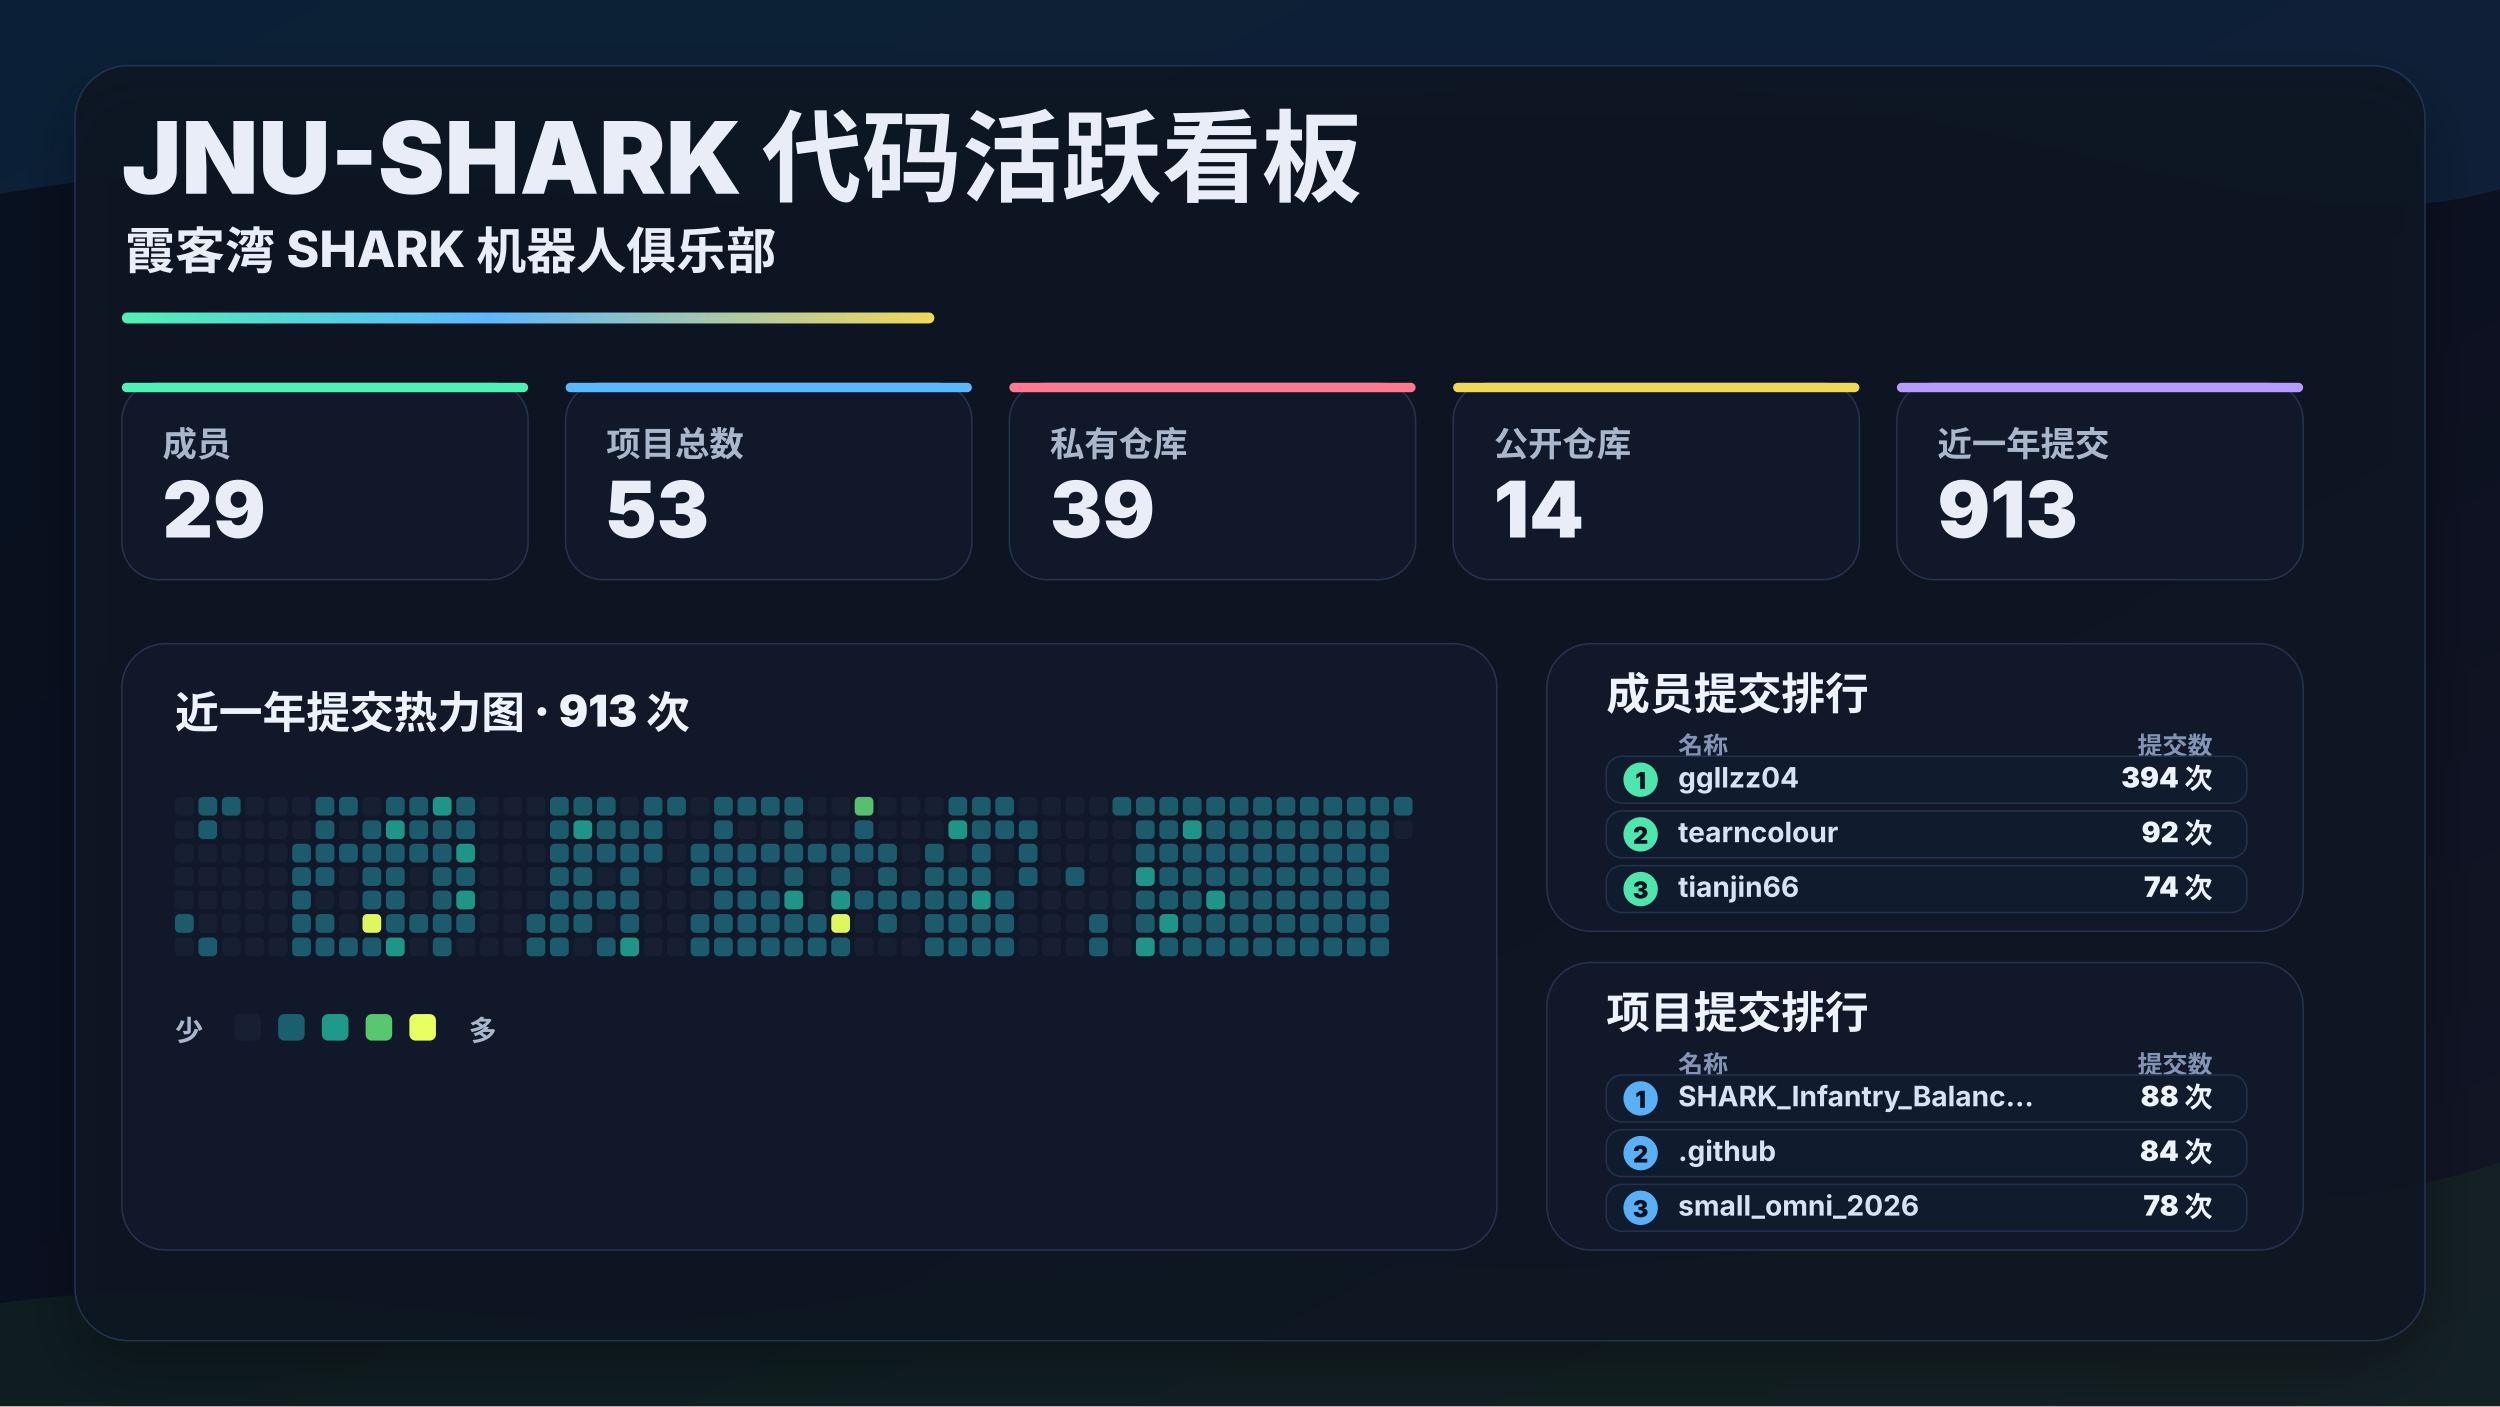
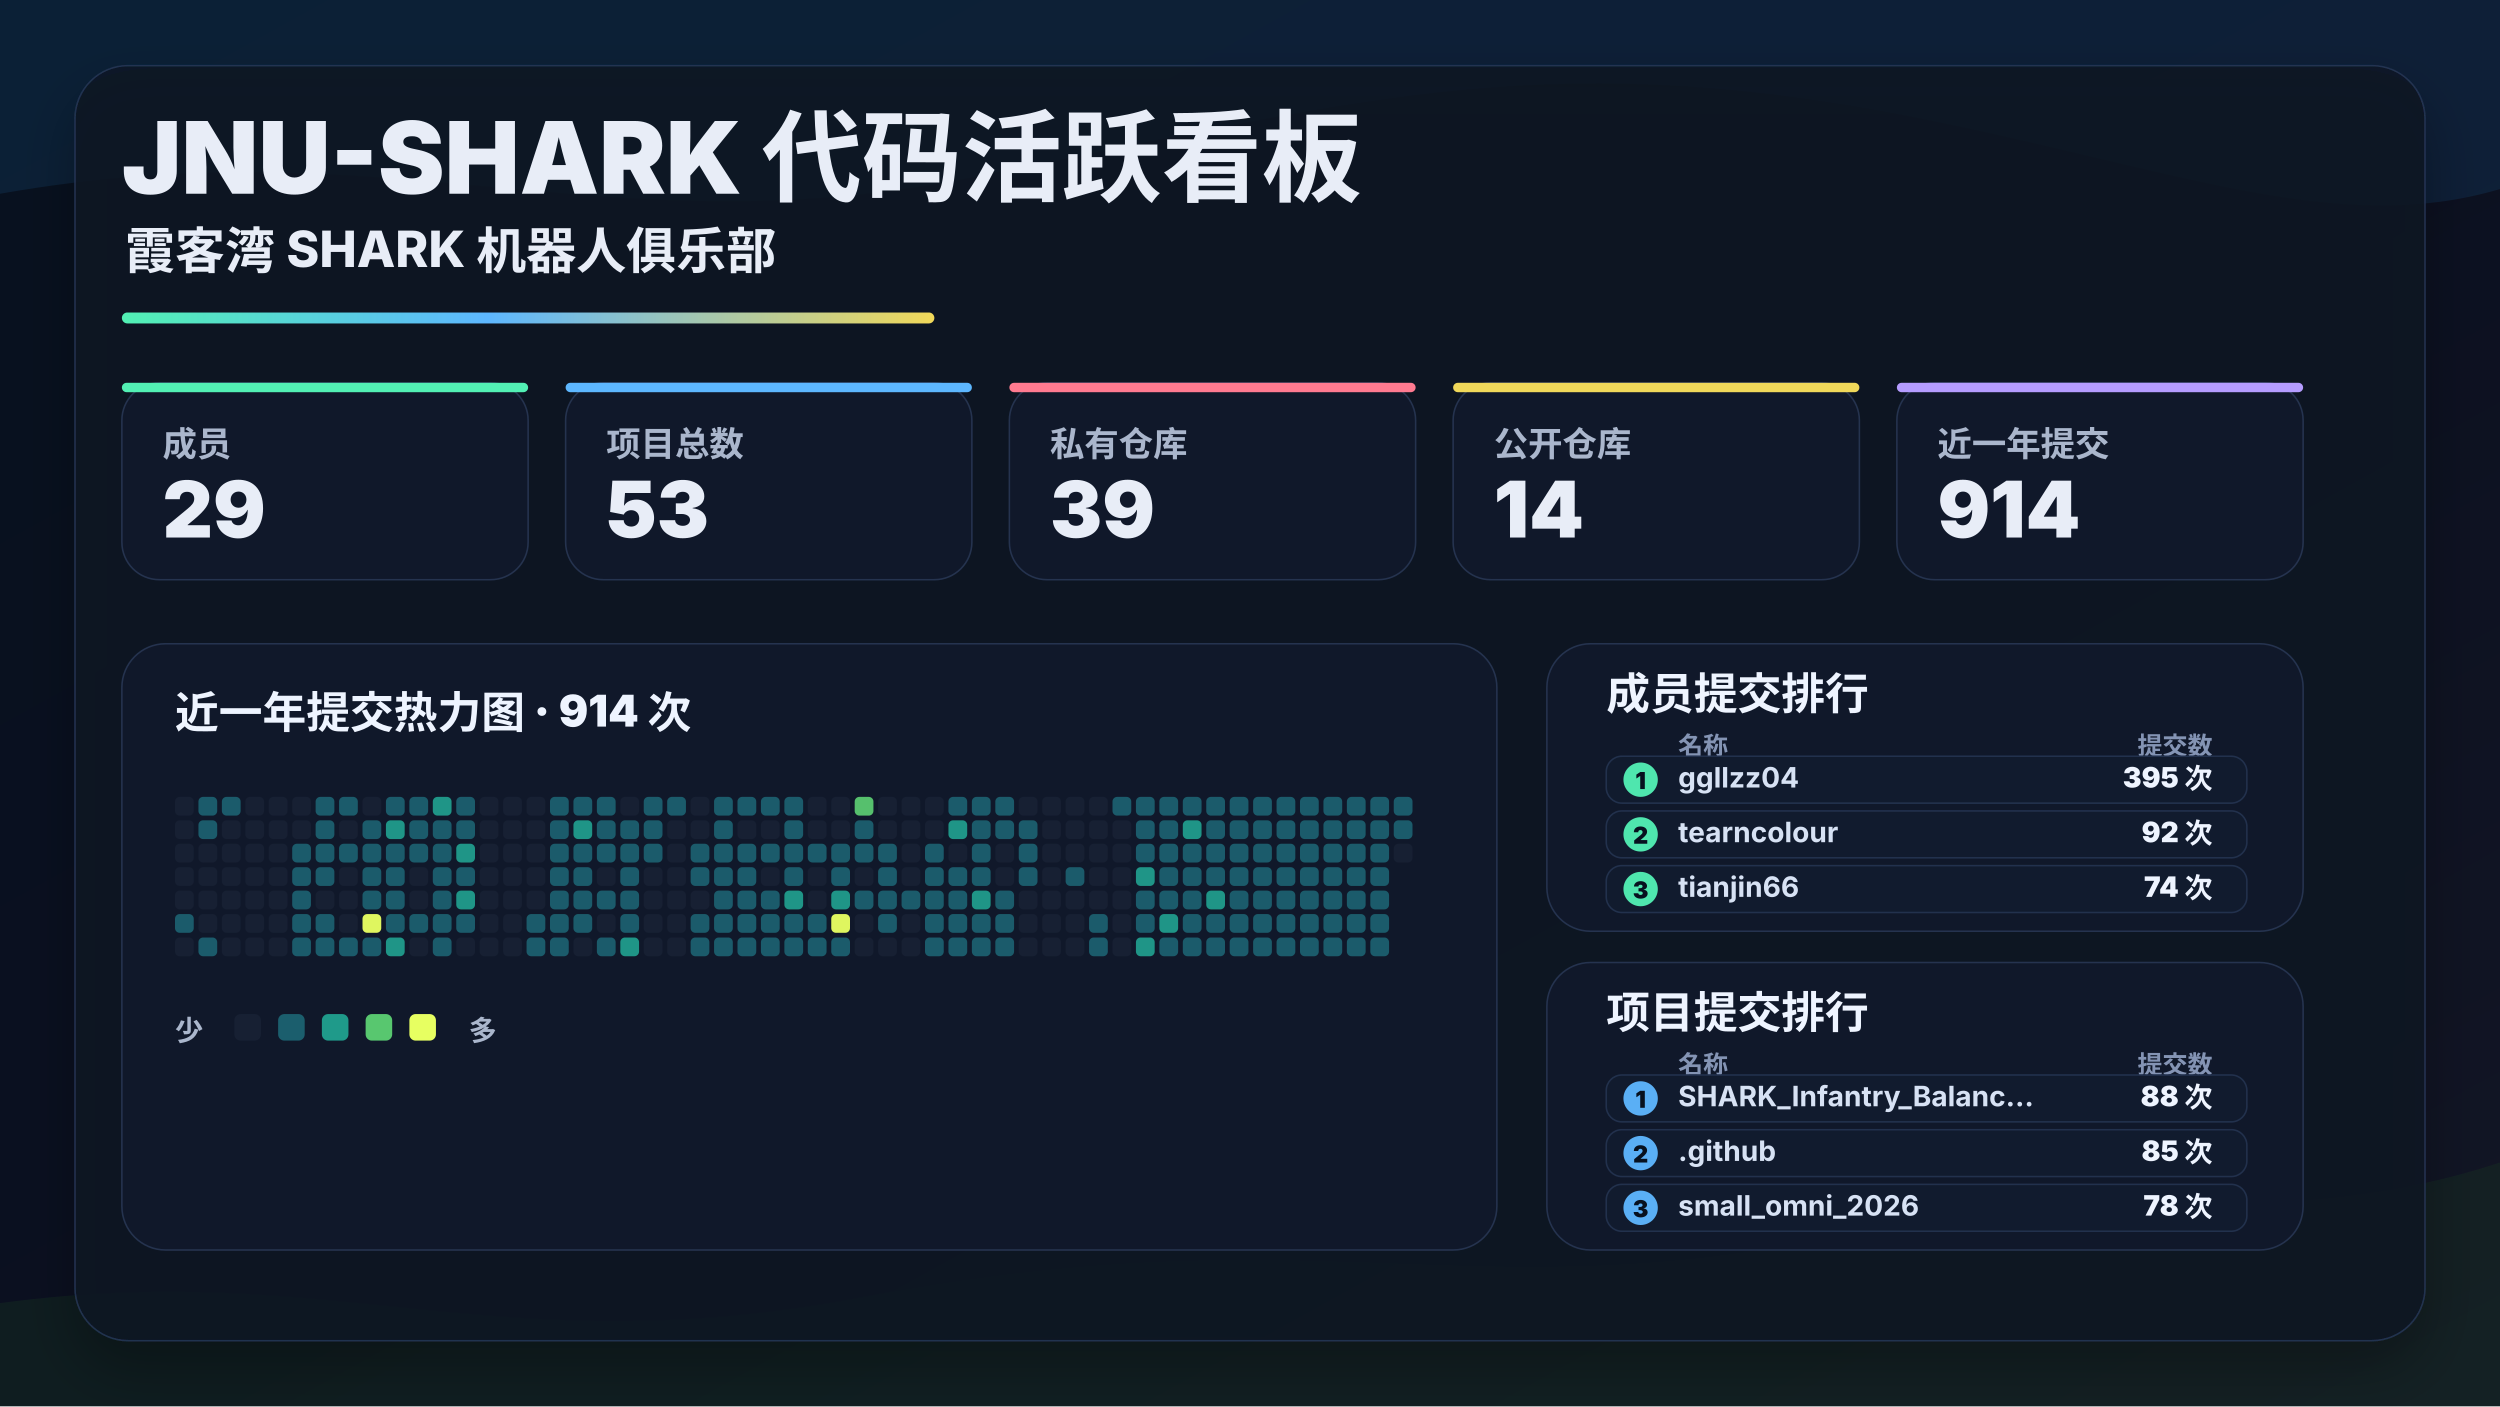
<svg xmlns="http://www.w3.org/2000/svg" width="1600" height="900" viewBox="0 0 1600 900" role="img" aria-labelledby="title desc">
  <defs>
    <linearGradient id="bg" x1="0" y1="0" x2="1" y2="1">
      <stop offset="0" stop-color="#07111f" />
      <stop offset="0.52" stop-color="#0b1020" />
      <stop offset="1" stop-color="#131625" />
    </linearGradient>
    <linearGradient id="hero" x1="0" y1="0" x2="1" y2="0">
      <stop offset="0" stop-color="#52f0b4" />
      <stop offset="0.45" stop-color="#5db7ff" />
      <stop offset="1" stop-color="#f0d85a" />
    </linearGradient>
    <filter id="softShadow" x="-10%" y="-10%" width="120%" height="120%">
      <feDropShadow dx="0" dy="18" stdDeviation="18" flood-color="#000000" flood-opacity="0.32" />
    </filter>
  </defs>
  <style>
    text { font-family: Inter, ui-sans-serif, system-ui, -apple-system, BlinkMacSystemFont, "Segoe UI", "PingFang SC", "Microsoft YaHei", sans-serif; fill: #e8edf7; }
    .title { font-size: 64px; font-weight: 900; letter-spacing: 0; }
    .subtitle { font-size: 32px; font-weight: 780; fill: #e8edf7; }
    .label { font-size: 22px; fill: #aab6cc; font-weight: 760; }
    .stat { font-size: 50px; font-weight: 900; }
    .section-title { font-size: 28px; font-weight: 860; fill: #eef4ff; }
    .table-head { font-size: 16px; fill: #8494b4; font-weight: 720; }
    .row-name { font-size: 18px; fill: #d7e2f4; font-weight: 720; }
    .row-value { font-size: 18px; fill: #eef4ff; font-weight: 860; }
    .rank { font-size: 15px; fill: #07111f; font-weight: 900; }
    .tiny { font-size: 18px; fill: #aab6cc; font-weight: 620; }
  </style>
  <rect width="1600" height="900" fill="url(#bg)" />
  <path d="M0 124 C250 80 385 160 620 114 C860 67 982 28 1220 74 C1392 108 1495 152 1600 121 L1600 0 L0 0 Z" fill="#12385c" opacity="0.38" />
  <path d="M0 834 C216 805 318 875 553 830 C835 776 935 837 1160 794 C1350 758 1464 789 1600 744 L1600 900 L0 900 Z" fill="#173622" opacity="0.36" />
  <g filter="url(#softShadow)">
    <rect x="48" y="42" width="1504" height="816" rx="34" fill="#0b1324" opacity="0.88" stroke="#263654" />
  </g>
  <text x="78" y="124" class="title">JNU-SHARK 代码活跃看板</text>
  <text x="80" y="172" class="subtitle">霞客湾 SHARK 机器人俱乐部</text>
  <rect x="78" y="200" width="520" height="7" rx="3.5" fill="url(#hero)" />
  <g>
    <rect x="78" y="245" width="260" height="126" rx="24" fill="#10182a" stroke="#25334f" />
    <rect x="78" y="245" width="260" height="6" rx="3" fill="#52f0b4" />
    <text x="104" y="292" class="label">成员</text>
    <text x="104" y="344" class="stat">29</text>
  </g>
  <g>
    <rect x="362" y="245" width="260" height="126" rx="24" fill="#10182a" stroke="#25334f" />
    <rect x="362" y="245" width="260" height="6" rx="3" fill="#5db7ff" />
    <text x="388" y="292" class="label">项目总数</text>
    <text x="388" y="344" class="stat">53</text>
  </g>
  <g>
    <rect x="646" y="245" width="260" height="126" rx="24" fill="#10182a" stroke="#25334f" />
    <rect x="646" y="245" width="260" height="6" rx="3" fill="#ff7a90" />
    <text x="672" y="292" class="label">私有仓库</text>
    <text x="672" y="344" class="stat">39</text>
  </g>
  <g>
    <rect x="930" y="245" width="260" height="126" rx="24" fill="#10182a" stroke="#25334f" />
    <rect x="930" y="245" width="260" height="6" rx="3" fill="#f0d85a" />
    <text x="956" y="292" class="label">公开仓库</text>
    <text x="956" y="344" class="stat">14</text>
  </g>
  <g>
    <rect x="1214" y="245" width="260" height="126" rx="24" fill="#10182a" stroke="#25334f" />
    <rect x="1214" y="245" width="260" height="6" rx="3" fill="#b59cff" />
    <text x="1240" y="292" class="label">近一年提交</text>
-     <text x="1240" y="344" class="stat">913</text>
+     <text x="1240" y="344" class="stat">914</text>
  </g>
  <rect x="78" y="412" width="880" height="388" rx="28" fill="#10182a" stroke="#25334f" />
-   <text x="112" y="466" class="section-title">近一年提交热力图 · 913 次</text>
+   <text x="112" y="466" class="section-title">近一年提交热力图 · 914 次</text>
  <rect x="112" y="510" width="12" height="12" rx="3" fill="#172033" opacity="0.96" />
  <rect x="112" y="525" width="12" height="12" rx="3" fill="#172033" opacity="0.96" />
  <rect x="112" y="540" width="12" height="12" rx="3" fill="#172033" opacity="0.96" />
  <rect x="112" y="555" width="12" height="12" rx="3" fill="#172033" opacity="0.96" />
  <rect x="112" y="570" width="12" height="12" rx="3" fill="#172033" opacity="0.96" />
  <rect x="112" y="585" width="12" height="12" rx="3" fill="#1b5e6d" opacity="0.96" />
  <rect x="112" y="600" width="12" height="12" rx="3" fill="#172033" opacity="0.96" />
  <rect x="127" y="510" width="12" height="12" rx="3" fill="#1b5e6d" opacity="0.96" />
  <rect x="127" y="525" width="12" height="12" rx="3" fill="#1b5e6d" opacity="0.96" />
  <rect x="127" y="540" width="12" height="12" rx="3" fill="#172033" opacity="0.96" />
  <rect x="127" y="555" width="12" height="12" rx="3" fill="#172033" opacity="0.96" />
  <rect x="127" y="570" width="12" height="12" rx="3" fill="#172033" opacity="0.96" />
  <rect x="127" y="585" width="12" height="12" rx="3" fill="#172033" opacity="0.96" />
  <rect x="127" y="600" width="12" height="12" rx="3" fill="#1b5e6d" opacity="0.96" />
  <rect x="142" y="510" width="12" height="12" rx="3" fill="#1b5e6d" opacity="0.96" />
  <rect x="142" y="525" width="12" height="12" rx="3" fill="#172033" opacity="0.96" />
  <rect x="142" y="540" width="12" height="12" rx="3" fill="#172033" opacity="0.96" />
  <rect x="142" y="555" width="12" height="12" rx="3" fill="#172033" opacity="0.96" />
  <rect x="142" y="570" width="12" height="12" rx="3" fill="#172033" opacity="0.96" />
  <rect x="142" y="585" width="12" height="12" rx="3" fill="#172033" opacity="0.96" />
  <rect x="142" y="600" width="12" height="12" rx="3" fill="#172033" opacity="0.96" />
  <rect x="157" y="510" width="12" height="12" rx="3" fill="#172033" opacity="0.96" />
  <rect x="157" y="525" width="12" height="12" rx="3" fill="#172033" opacity="0.96" />
  <rect x="157" y="540" width="12" height="12" rx="3" fill="#172033" opacity="0.96" />
  <rect x="157" y="555" width="12" height="12" rx="3" fill="#172033" opacity="0.96" />
  <rect x="157" y="570" width="12" height="12" rx="3" fill="#172033" opacity="0.96" />
  <rect x="157" y="585" width="12" height="12" rx="3" fill="#172033" opacity="0.96" />
  <rect x="157" y="600" width="12" height="12" rx="3" fill="#172033" opacity="0.96" />
  <rect x="172" y="510" width="12" height="12" rx="3" fill="#172033" opacity="0.96" />
  <rect x="172" y="525" width="12" height="12" rx="3" fill="#172033" opacity="0.96" />
  <rect x="172" y="540" width="12" height="12" rx="3" fill="#172033" opacity="0.96" />
  <rect x="172" y="555" width="12" height="12" rx="3" fill="#172033" opacity="0.96" />
  <rect x="172" y="570" width="12" height="12" rx="3" fill="#172033" opacity="0.96" />
  <rect x="172" y="585" width="12" height="12" rx="3" fill="#172033" opacity="0.96" />
  <rect x="172" y="600" width="12" height="12" rx="3" fill="#172033" opacity="0.96" />
  <rect x="187" y="510" width="12" height="12" rx="3" fill="#172033" opacity="0.96" />
  <rect x="187" y="525" width="12" height="12" rx="3" fill="#172033" opacity="0.96" />
  <rect x="187" y="540" width="12" height="12" rx="3" fill="#1b5e6d" opacity="0.96" />
  <rect x="187" y="555" width="12" height="12" rx="3" fill="#1b5e6d" opacity="0.96" />
  <rect x="187" y="570" width="12" height="12" rx="3" fill="#1b5e6d" opacity="0.96" />
  <rect x="187" y="585" width="12" height="12" rx="3" fill="#1b5e6d" opacity="0.96" />
  <rect x="187" y="600" width="12" height="12" rx="3" fill="#1b5e6d" opacity="0.96" />
  <rect x="202" y="510" width="12" height="12" rx="3" fill="#1b5e6d" opacity="0.96" />
  <rect x="202" y="525" width="12" height="12" rx="3" fill="#1b5e6d" opacity="0.96" />
  <rect x="202" y="540" width="12" height="12" rx="3" fill="#1b5e6d" opacity="0.96" />
  <rect x="202" y="555" width="12" height="12" rx="3" fill="#1b5e6d" opacity="0.96" />
  <rect x="202" y="570" width="12" height="12" rx="3" fill="#172033" opacity="0.96" />
  <rect x="202" y="585" width="12" height="12" rx="3" fill="#1b5e6d" opacity="0.96" />
  <rect x="202" y="600" width="12" height="12" rx="3" fill="#1b5e6d" opacity="0.96" />
  <rect x="217" y="510" width="12" height="12" rx="3" fill="#1b5e6d" opacity="0.96" />
  <rect x="217" y="525" width="12" height="12" rx="3" fill="#172033" opacity="0.96" />
  <rect x="217" y="540" width="12" height="12" rx="3" fill="#1b5e6d" opacity="0.96" />
  <rect x="217" y="555" width="12" height="12" rx="3" fill="#172033" opacity="0.96" />
  <rect x="217" y="570" width="12" height="12" rx="3" fill="#172033" opacity="0.96" />
  <rect x="217" y="585" width="12" height="12" rx="3" fill="#172033" opacity="0.96" />
  <rect x="217" y="600" width="12" height="12" rx="3" fill="#1b5e6d" opacity="0.96" />
  <rect x="232" y="510" width="12" height="12" rx="3" fill="#172033" opacity="0.96" />
  <rect x="232" y="525" width="12" height="12" rx="3" fill="#1b5e6d" opacity="0.96" />
  <rect x="232" y="540" width="12" height="12" rx="3" fill="#1b5e6d" opacity="0.96" />
  <rect x="232" y="555" width="12" height="12" rx="3" fill="#1b5e6d" opacity="0.96" />
  <rect x="232" y="570" width="12" height="12" rx="3" fill="#1b5e6d" opacity="0.96" />
  <rect x="232" y="585" width="12" height="12" rx="3" fill="#e7ff61" opacity="0.96" />
  <rect x="232" y="600" width="12" height="12" rx="3" fill="#1b5e6d" opacity="0.96" />
  <rect x="247" y="510" width="12" height="12" rx="3" fill="#1b5e6d" opacity="0.96" />
  <rect x="247" y="525" width="12" height="12" rx="3" fill="#1f9a8a" opacity="0.96" />
  <rect x="247" y="540" width="12" height="12" rx="3" fill="#1b5e6d" opacity="0.96" />
  <rect x="247" y="555" width="12" height="12" rx="3" fill="#1b5e6d" opacity="0.96" />
  <rect x="247" y="570" width="12" height="12" rx="3" fill="#1b5e6d" opacity="0.96" />
  <rect x="247" y="585" width="12" height="12" rx="3" fill="#1b5e6d" opacity="0.96" />
  <rect x="247" y="600" width="12" height="12" rx="3" fill="#1f9a8a" opacity="0.96" />
  <rect x="262" y="510" width="12" height="12" rx="3" fill="#1b5e6d" opacity="0.96" />
  <rect x="262" y="525" width="12" height="12" rx="3" fill="#1b5e6d" opacity="0.96" />
  <rect x="262" y="540" width="12" height="12" rx="3" fill="#1b5e6d" opacity="0.96" />
  <rect x="262" y="555" width="12" height="12" rx="3" fill="#172033" opacity="0.96" />
  <rect x="262" y="570" width="12" height="12" rx="3" fill="#172033" opacity="0.96" />
  <rect x="262" y="585" width="12" height="12" rx="3" fill="#1b5e6d" opacity="0.96" />
  <rect x="262" y="600" width="12" height="12" rx="3" fill="#172033" opacity="0.96" />
  <rect x="277" y="510" width="12" height="12" rx="3" fill="#1f9a8a" opacity="0.96" />
  <rect x="277" y="525" width="12" height="12" rx="3" fill="#1b5e6d" opacity="0.96" />
  <rect x="277" y="540" width="12" height="12" rx="3" fill="#1b5e6d" opacity="0.96" />
  <rect x="277" y="555" width="12" height="12" rx="3" fill="#1b5e6d" opacity="0.96" />
  <rect x="277" y="570" width="12" height="12" rx="3" fill="#1b5e6d" opacity="0.96" />
  <rect x="277" y="585" width="12" height="12" rx="3" fill="#1b5e6d" opacity="0.96" />
  <rect x="277" y="600" width="12" height="12" rx="3" fill="#1b5e6d" opacity="0.96" />
  <rect x="292" y="510" width="12" height="12" rx="3" fill="#1b5e6d" opacity="0.96" />
  <rect x="292" y="525" width="12" height="12" rx="3" fill="#1b5e6d" opacity="0.96" />
  <rect x="292" y="540" width="12" height="12" rx="3" fill="#1f9a8a" opacity="0.96" />
  <rect x="292" y="555" width="12" height="12" rx="3" fill="#1b5e6d" opacity="0.96" />
  <rect x="292" y="570" width="12" height="12" rx="3" fill="#1f9a8a" opacity="0.96" />
  <rect x="292" y="585" width="12" height="12" rx="3" fill="#1b5e6d" opacity="0.96" />
  <rect x="292" y="600" width="12" height="12" rx="3" fill="#172033" opacity="0.96" />
  <rect x="307" y="510" width="12" height="12" rx="3" fill="#172033" opacity="0.96" />
  <rect x="307" y="525" width="12" height="12" rx="3" fill="#172033" opacity="0.96" />
  <rect x="307" y="540" width="12" height="12" rx="3" fill="#172033" opacity="0.96" />
  <rect x="307" y="555" width="12" height="12" rx="3" fill="#172033" opacity="0.96" />
  <rect x="307" y="570" width="12" height="12" rx="3" fill="#172033" opacity="0.96" />
  <rect x="307" y="585" width="12" height="12" rx="3" fill="#172033" opacity="0.96" />
  <rect x="307" y="600" width="12" height="12" rx="3" fill="#172033" opacity="0.96" />
  <rect x="322" y="510" width="12" height="12" rx="3" fill="#172033" opacity="0.96" />
  <rect x="322" y="525" width="12" height="12" rx="3" fill="#172033" opacity="0.96" />
  <rect x="322" y="540" width="12" height="12" rx="3" fill="#172033" opacity="0.96" />
  <rect x="322" y="555" width="12" height="12" rx="3" fill="#172033" opacity="0.96" />
  <rect x="322" y="570" width="12" height="12" rx="3" fill="#172033" opacity="0.96" />
  <rect x="322" y="585" width="12" height="12" rx="3" fill="#172033" opacity="0.96" />
  <rect x="322" y="600" width="12" height="12" rx="3" fill="#172033" opacity="0.96" />
  <rect x="337" y="510" width="12" height="12" rx="3" fill="#172033" opacity="0.96" />
  <rect x="337" y="525" width="12" height="12" rx="3" fill="#172033" opacity="0.96" />
  <rect x="337" y="540" width="12" height="12" rx="3" fill="#172033" opacity="0.96" />
  <rect x="337" y="555" width="12" height="12" rx="3" fill="#172033" opacity="0.96" />
  <rect x="337" y="570" width="12" height="12" rx="3" fill="#172033" opacity="0.96" />
  <rect x="337" y="585" width="12" height="12" rx="3" fill="#1b5e6d" opacity="0.96" />
  <rect x="337" y="600" width="12" height="12" rx="3" fill="#1b5e6d" opacity="0.96" />
  <rect x="352" y="510" width="12" height="12" rx="3" fill="#1b5e6d" opacity="0.96" />
  <rect x="352" y="525" width="12" height="12" rx="3" fill="#1b5e6d" opacity="0.96" />
  <rect x="352" y="540" width="12" height="12" rx="3" fill="#1b5e6d" opacity="0.96" />
  <rect x="352" y="555" width="12" height="12" rx="3" fill="#1b5e6d" opacity="0.96" />
  <rect x="352" y="570" width="12" height="12" rx="3" fill="#1b5e6d" opacity="0.96" />
  <rect x="352" y="585" width="12" height="12" rx="3" fill="#1b5e6d" opacity="0.96" />
  <rect x="352" y="600" width="12" height="12" rx="3" fill="#1b5e6d" opacity="0.96" />
  <rect x="367" y="510" width="12" height="12" rx="3" fill="#1b5e6d" opacity="0.96" />
  <rect x="367" y="525" width="12" height="12" rx="3" fill="#1f9a8a" opacity="0.96" />
  <rect x="367" y="540" width="12" height="12" rx="3" fill="#1b5e6d" opacity="0.96" />
  <rect x="367" y="555" width="12" height="12" rx="3" fill="#1b5e6d" opacity="0.96" />
  <rect x="367" y="570" width="12" height="12" rx="3" fill="#1b5e6d" opacity="0.96" />
  <rect x="367" y="585" width="12" height="12" rx="3" fill="#1b5e6d" opacity="0.96" />
  <rect x="367" y="600" width="12" height="12" rx="3" fill="#172033" opacity="0.96" />
  <rect x="382" y="510" width="12" height="12" rx="3" fill="#1b5e6d" opacity="0.96" />
  <rect x="382" y="525" width="12" height="12" rx="3" fill="#1b5e6d" opacity="0.96" />
  <rect x="382" y="540" width="12" height="12" rx="3" fill="#1b5e6d" opacity="0.96" />
  <rect x="382" y="555" width="12" height="12" rx="3" fill="#172033" opacity="0.96" />
  <rect x="382" y="570" width="12" height="12" rx="3" fill="#1b5e6d" opacity="0.96" />
  <rect x="382" y="585" width="12" height="12" rx="3" fill="#172033" opacity="0.96" />
  <rect x="382" y="600" width="12" height="12" rx="3" fill="#1b5e6d" opacity="0.96" />
  <rect x="397" y="510" width="12" height="12" rx="3" fill="#172033" opacity="0.96" />
  <rect x="397" y="525" width="12" height="12" rx="3" fill="#1b5e6d" opacity="0.96" />
  <rect x="397" y="540" width="12" height="12" rx="3" fill="#1b5e6d" opacity="0.96" />
  <rect x="397" y="555" width="12" height="12" rx="3" fill="#1b5e6d" opacity="0.96" />
  <rect x="397" y="570" width="12" height="12" rx="3" fill="#1b5e6d" opacity="0.96" />
  <rect x="397" y="585" width="12" height="12" rx="3" fill="#1b5e6d" opacity="0.96" />
  <rect x="397" y="600" width="12" height="12" rx="3" fill="#1f9a8a" opacity="0.96" />
  <rect x="412" y="510" width="12" height="12" rx="3" fill="#1b5e6d" opacity="0.96" />
  <rect x="412" y="525" width="12" height="12" rx="3" fill="#1b5e6d" opacity="0.96" />
  <rect x="412" y="540" width="12" height="12" rx="3" fill="#1b5e6d" opacity="0.96" />
  <rect x="412" y="555" width="12" height="12" rx="3" fill="#172033" opacity="0.96" />
  <rect x="412" y="570" width="12" height="12" rx="3" fill="#172033" opacity="0.96" />
  <rect x="412" y="585" width="12" height="12" rx="3" fill="#172033" opacity="0.96" />
  <rect x="412" y="600" width="12" height="12" rx="3" fill="#172033" opacity="0.96" />
  <rect x="427" y="510" width="12" height="12" rx="3" fill="#1b5e6d" opacity="0.96" />
  <rect x="427" y="525" width="12" height="12" rx="3" fill="#172033" opacity="0.96" />
  <rect x="427" y="540" width="12" height="12" rx="3" fill="#172033" opacity="0.96" />
  <rect x="427" y="555" width="12" height="12" rx="3" fill="#172033" opacity="0.96" />
  <rect x="427" y="570" width="12" height="12" rx="3" fill="#172033" opacity="0.96" />
  <rect x="427" y="585" width="12" height="12" rx="3" fill="#172033" opacity="0.96" />
  <rect x="427" y="600" width="12" height="12" rx="3" fill="#172033" opacity="0.96" />
  <rect x="442" y="510" width="12" height="12" rx="3" fill="#172033" opacity="0.96" />
  <rect x="442" y="525" width="12" height="12" rx="3" fill="#172033" opacity="0.96" />
  <rect x="442" y="540" width="12" height="12" rx="3" fill="#1b5e6d" opacity="0.96" />
  <rect x="442" y="555" width="12" height="12" rx="3" fill="#1b5e6d" opacity="0.96" />
  <rect x="442" y="570" width="12" height="12" rx="3" fill="#172033" opacity="0.96" />
  <rect x="442" y="585" width="12" height="12" rx="3" fill="#1b5e6d" opacity="0.96" />
  <rect x="442" y="600" width="12" height="12" rx="3" fill="#1b5e6d" opacity="0.96" />
  <rect x="457" y="510" width="12" height="12" rx="3" fill="#1b5e6d" opacity="0.96" />
  <rect x="457" y="525" width="12" height="12" rx="3" fill="#1b5e6d" opacity="0.96" />
  <rect x="457" y="540" width="12" height="12" rx="3" fill="#1b5e6d" opacity="0.96" />
  <rect x="457" y="555" width="12" height="12" rx="3" fill="#1b5e6d" opacity="0.96" />
  <rect x="457" y="570" width="12" height="12" rx="3" fill="#1b5e6d" opacity="0.96" />
  <rect x="457" y="585" width="12" height="12" rx="3" fill="#1b5e6d" opacity="0.96" />
  <rect x="457" y="600" width="12" height="12" rx="3" fill="#1b5e6d" opacity="0.96" />
  <rect x="472" y="510" width="12" height="12" rx="3" fill="#1b5e6d" opacity="0.96" />
  <rect x="472" y="525" width="12" height="12" rx="3" fill="#172033" opacity="0.96" />
  <rect x="472" y="540" width="12" height="12" rx="3" fill="#1b5e6d" opacity="0.96" />
  <rect x="472" y="555" width="12" height="12" rx="3" fill="#1b5e6d" opacity="0.96" />
  <rect x="472" y="570" width="12" height="12" rx="3" fill="#1b5e6d" opacity="0.96" />
  <rect x="472" y="585" width="12" height="12" rx="3" fill="#1b5e6d" opacity="0.96" />
  <rect x="472" y="600" width="12" height="12" rx="3" fill="#1b5e6d" opacity="0.96" />
  <rect x="487" y="510" width="12" height="12" rx="3" fill="#1b5e6d" opacity="0.96" />
  <rect x="487" y="525" width="12" height="12" rx="3" fill="#172033" opacity="0.96" />
  <rect x="487" y="540" width="12" height="12" rx="3" fill="#1b5e6d" opacity="0.96" />
  <rect x="487" y="555" width="12" height="12" rx="3" fill="#172033" opacity="0.96" />
  <rect x="487" y="570" width="12" height="12" rx="3" fill="#1b5e6d" opacity="0.96" />
  <rect x="487" y="585" width="12" height="12" rx="3" fill="#1b5e6d" opacity="0.96" />
  <rect x="487" y="600" width="12" height="12" rx="3" fill="#1b5e6d" opacity="0.96" />
  <rect x="502" y="510" width="12" height="12" rx="3" fill="#1b5e6d" opacity="0.96" />
  <rect x="502" y="525" width="12" height="12" rx="3" fill="#1b5e6d" opacity="0.96" />
  <rect x="502" y="540" width="12" height="12" rx="3" fill="#1b5e6d" opacity="0.96" />
  <rect x="502" y="555" width="12" height="12" rx="3" fill="#1b5e6d" opacity="0.96" />
  <rect x="502" y="570" width="12" height="12" rx="3" fill="#1f9a8a" opacity="0.96" />
  <rect x="502" y="585" width="12" height="12" rx="3" fill="#1b5e6d" opacity="0.96" />
  <rect x="502" y="600" width="12" height="12" rx="3" fill="#1b5e6d" opacity="0.96" />
  <rect x="517" y="510" width="12" height="12" rx="3" fill="#172033" opacity="0.96" />
  <rect x="517" y="525" width="12" height="12" rx="3" fill="#172033" opacity="0.96" />
  <rect x="517" y="540" width="12" height="12" rx="3" fill="#1b5e6d" opacity="0.96" />
  <rect x="517" y="555" width="12" height="12" rx="3" fill="#172033" opacity="0.96" />
  <rect x="517" y="570" width="12" height="12" rx="3" fill="#172033" opacity="0.96" />
  <rect x="517" y="585" width="12" height="12" rx="3" fill="#1b5e6d" opacity="0.96" />
  <rect x="517" y="600" width="12" height="12" rx="3" fill="#1b5e6d" opacity="0.96" />
  <rect x="532" y="510" width="12" height="12" rx="3" fill="#172033" opacity="0.96" />
  <rect x="532" y="525" width="12" height="12" rx="3" fill="#172033" opacity="0.96" />
  <rect x="532" y="540" width="12" height="12" rx="3" fill="#1b5e6d" opacity="0.96" />
  <rect x="532" y="555" width="12" height="12" rx="3" fill="#1b5e6d" opacity="0.96" />
  <rect x="532" y="570" width="12" height="12" rx="3" fill="#1f9a8a" opacity="0.96" />
  <rect x="532" y="585" width="12" height="12" rx="3" fill="#e7ff61" opacity="0.96" />
  <rect x="532" y="600" width="12" height="12" rx="3" fill="#1b5e6d" opacity="0.96" />
  <rect x="547" y="510" width="12" height="12" rx="3" fill="#58c76f" opacity="0.96" />
  <rect x="547" y="525" width="12" height="12" rx="3" fill="#1b5e6d" opacity="0.96" />
  <rect x="547" y="540" width="12" height="12" rx="3" fill="#1b5e6d" opacity="0.96" />
  <rect x="547" y="555" width="12" height="12" rx="3" fill="#172033" opacity="0.96" />
  <rect x="547" y="570" width="12" height="12" rx="3" fill="#1b5e6d" opacity="0.96" />
  <rect x="547" y="585" width="12" height="12" rx="3" fill="#172033" opacity="0.96" />
  <rect x="547" y="600" width="12" height="12" rx="3" fill="#172033" opacity="0.96" />
  <rect x="562" y="510" width="12" height="12" rx="3" fill="#172033" opacity="0.96" />
  <rect x="562" y="525" width="12" height="12" rx="3" fill="#172033" opacity="0.96" />
  <rect x="562" y="540" width="12" height="12" rx="3" fill="#1b5e6d" opacity="0.96" />
  <rect x="562" y="555" width="12" height="12" rx="3" fill="#1b5e6d" opacity="0.96" />
  <rect x="562" y="570" width="12" height="12" rx="3" fill="#1b5e6d" opacity="0.96" />
  <rect x="562" y="585" width="12" height="12" rx="3" fill="#1b5e6d" opacity="0.96" />
  <rect x="562" y="600" width="12" height="12" rx="3" fill="#172033" opacity="0.96" />
  <rect x="577" y="510" width="12" height="12" rx="3" fill="#172033" opacity="0.96" />
  <rect x="577" y="525" width="12" height="12" rx="3" fill="#172033" opacity="0.96" />
  <rect x="577" y="540" width="12" height="12" rx="3" fill="#172033" opacity="0.96" />
  <rect x="577" y="555" width="12" height="12" rx="3" fill="#172033" opacity="0.96" />
  <rect x="577" y="570" width="12" height="12" rx="3" fill="#1b5e6d" opacity="0.96" />
  <rect x="577" y="585" width="12" height="12" rx="3" fill="#172033" opacity="0.96" />
  <rect x="577" y="600" width="12" height="12" rx="3" fill="#172033" opacity="0.96" />
  <rect x="592" y="510" width="12" height="12" rx="3" fill="#172033" opacity="0.96" />
  <rect x="592" y="525" width="12" height="12" rx="3" fill="#172033" opacity="0.96" />
  <rect x="592" y="540" width="12" height="12" rx="3" fill="#1b5e6d" opacity="0.96" />
  <rect x="592" y="555" width="12" height="12" rx="3" fill="#1b5e6d" opacity="0.96" />
  <rect x="592" y="570" width="12" height="12" rx="3" fill="#1b5e6d" opacity="0.96" />
  <rect x="592" y="585" width="12" height="12" rx="3" fill="#1b5e6d" opacity="0.96" />
  <rect x="592" y="600" width="12" height="12" rx="3" fill="#1b5e6d" opacity="0.96" />
  <rect x="607" y="510" width="12" height="12" rx="3" fill="#1b5e6d" opacity="0.96" />
  <rect x="607" y="525" width="12" height="12" rx="3" fill="#1f9a8a" opacity="0.96" />
  <rect x="607" y="540" width="12" height="12" rx="3" fill="#172033" opacity="0.96" />
  <rect x="607" y="555" width="12" height="12" rx="3" fill="#1b5e6d" opacity="0.96" />
  <rect x="607" y="570" width="12" height="12" rx="3" fill="#1b5e6d" opacity="0.96" />
  <rect x="607" y="585" width="12" height="12" rx="3" fill="#1b5e6d" opacity="0.96" />
  <rect x="607" y="600" width="12" height="12" rx="3" fill="#1b5e6d" opacity="0.96" />
  <rect x="622" y="510" width="12" height="12" rx="3" fill="#1b5e6d" opacity="0.96" />
  <rect x="622" y="525" width="12" height="12" rx="3" fill="#1b5e6d" opacity="0.96" />
  <rect x="622" y="540" width="12" height="12" rx="3" fill="#1b5e6d" opacity="0.96" />
  <rect x="622" y="555" width="12" height="12" rx="3" fill="#1b5e6d" opacity="0.96" />
  <rect x="622" y="570" width="12" height="12" rx="3" fill="#1f9a8a" opacity="0.96" />
  <rect x="622" y="585" width="12" height="12" rx="3" fill="#1b5e6d" opacity="0.96" />
  <rect x="622" y="600" width="12" height="12" rx="3" fill="#1b5e6d" opacity="0.96" />
  <rect x="637" y="510" width="12" height="12" rx="3" fill="#1b5e6d" opacity="0.96" />
  <rect x="637" y="525" width="12" height="12" rx="3" fill="#1b5e6d" opacity="0.96" />
  <rect x="637" y="540" width="12" height="12" rx="3" fill="#172033" opacity="0.96" />
  <rect x="637" y="555" width="12" height="12" rx="3" fill="#172033" opacity="0.96" />
  <rect x="637" y="570" width="12" height="12" rx="3" fill="#1b5e6d" opacity="0.96" />
  <rect x="637" y="585" width="12" height="12" rx="3" fill="#1b5e6d" opacity="0.96" />
  <rect x="637" y="600" width="12" height="12" rx="3" fill="#1b5e6d" opacity="0.96" />
  <rect x="652" y="510" width="12" height="12" rx="3" fill="#172033" opacity="0.96" />
  <rect x="652" y="525" width="12" height="12" rx="3" fill="#1b5e6d" opacity="0.96" />
  <rect x="652" y="540" width="12" height="12" rx="3" fill="#1b5e6d" opacity="0.96" />
  <rect x="652" y="555" width="12" height="12" rx="3" fill="#1b5e6d" opacity="0.96" />
  <rect x="652" y="570" width="12" height="12" rx="3" fill="#172033" opacity="0.96" />
  <rect x="652" y="585" width="12" height="12" rx="3" fill="#172033" opacity="0.96" />
  <rect x="652" y="600" width="12" height="12" rx="3" fill="#172033" opacity="0.96" />
  <rect x="667" y="510" width="12" height="12" rx="3" fill="#172033" opacity="0.96" />
  <rect x="667" y="525" width="12" height="12" rx="3" fill="#172033" opacity="0.96" />
  <rect x="667" y="540" width="12" height="12" rx="3" fill="#172033" opacity="0.96" />
  <rect x="667" y="555" width="12" height="12" rx="3" fill="#172033" opacity="0.96" />
  <rect x="667" y="570" width="12" height="12" rx="3" fill="#172033" opacity="0.96" />
  <rect x="667" y="585" width="12" height="12" rx="3" fill="#172033" opacity="0.96" />
  <rect x="667" y="600" width="12" height="12" rx="3" fill="#172033" opacity="0.96" />
  <rect x="682" y="510" width="12" height="12" rx="3" fill="#172033" opacity="0.96" />
  <rect x="682" y="525" width="12" height="12" rx="3" fill="#172033" opacity="0.96" />
  <rect x="682" y="540" width="12" height="12" rx="3" fill="#172033" opacity="0.96" />
  <rect x="682" y="555" width="12" height="12" rx="3" fill="#1b5e6d" opacity="0.96" />
  <rect x="682" y="570" width="12" height="12" rx="3" fill="#172033" opacity="0.96" />
  <rect x="682" y="585" width="12" height="12" rx="3" fill="#172033" opacity="0.96" />
  <rect x="682" y="600" width="12" height="12" rx="3" fill="#172033" opacity="0.96" />
  <rect x="697" y="510" width="12" height="12" rx="3" fill="#172033" opacity="0.96" />
  <rect x="697" y="525" width="12" height="12" rx="3" fill="#172033" opacity="0.96" />
  <rect x="697" y="540" width="12" height="12" rx="3" fill="#172033" opacity="0.96" />
  <rect x="697" y="555" width="12" height="12" rx="3" fill="#172033" opacity="0.96" />
  <rect x="697" y="570" width="12" height="12" rx="3" fill="#172033" opacity="0.96" />
  <rect x="697" y="585" width="12" height="12" rx="3" fill="#1b5e6d" opacity="0.96" />
  <rect x="697" y="600" width="12" height="12" rx="3" fill="#1b5e6d" opacity="0.96" />
  <rect x="712" y="510" width="12" height="12" rx="3" fill="#1b5e6d" opacity="0.96" />
  <rect x="712" y="525" width="12" height="12" rx="3" fill="#172033" opacity="0.96" />
  <rect x="712" y="540" width="12" height="12" rx="3" fill="#172033" opacity="0.96" />
  <rect x="712" y="555" width="12" height="12" rx="3" fill="#172033" opacity="0.96" />
  <rect x="712" y="570" width="12" height="12" rx="3" fill="#172033" opacity="0.96" />
  <rect x="712" y="585" width="12" height="12" rx="3" fill="#172033" opacity="0.96" />
  <rect x="712" y="600" width="12" height="12" rx="3" fill="#172033" opacity="0.96" />
  <rect x="727" y="510" width="12" height="12" rx="3" fill="#1b5e6d" opacity="0.96" />
  <rect x="727" y="525" width="12" height="12" rx="3" fill="#1b5e6d" opacity="0.96" />
  <rect x="727" y="540" width="12" height="12" rx="3" fill="#1b5e6d" opacity="0.96" />
  <rect x="727" y="555" width="12" height="12" rx="3" fill="#1f9a8a" opacity="0.96" />
  <rect x="727" y="570" width="12" height="12" rx="3" fill="#1b5e6d" opacity="0.96" />
  <rect x="727" y="585" width="12" height="12" rx="3" fill="#1b5e6d" opacity="0.96" />
  <rect x="727" y="600" width="12" height="12" rx="3" fill="#1f9a8a" opacity="0.96" />
  <rect x="742" y="510" width="12" height="12" rx="3" fill="#1b5e6d" opacity="0.96" />
  <rect x="742" y="525" width="12" height="12" rx="3" fill="#1b5e6d" opacity="0.96" />
  <rect x="742" y="540" width="12" height="12" rx="3" fill="#1b5e6d" opacity="0.96" />
  <rect x="742" y="555" width="12" height="12" rx="3" fill="#1b5e6d" opacity="0.96" />
  <rect x="742" y="570" width="12" height="12" rx="3" fill="#1b5e6d" opacity="0.96" />
  <rect x="742" y="585" width="12" height="12" rx="3" fill="#1f9a8a" opacity="0.96" />
  <rect x="742" y="600" width="12" height="12" rx="3" fill="#1b5e6d" opacity="0.96" />
  <rect x="757" y="510" width="12" height="12" rx="3" fill="#1b5e6d" opacity="0.96" />
  <rect x="757" y="525" width="12" height="12" rx="3" fill="#1f9a8a" opacity="0.96" />
  <rect x="757" y="540" width="12" height="12" rx="3" fill="#1b5e6d" opacity="0.96" />
  <rect x="757" y="555" width="12" height="12" rx="3" fill="#1b5e6d" opacity="0.96" />
  <rect x="757" y="570" width="12" height="12" rx="3" fill="#1b5e6d" opacity="0.96" />
  <rect x="757" y="585" width="12" height="12" rx="3" fill="#1b5e6d" opacity="0.96" />
  <rect x="757" y="600" width="12" height="12" rx="3" fill="#1b5e6d" opacity="0.96" />
  <rect x="772" y="510" width="12" height="12" rx="3" fill="#1b5e6d" opacity="0.96" />
  <rect x="772" y="525" width="12" height="12" rx="3" fill="#1b5e6d" opacity="0.96" />
  <rect x="772" y="540" width="12" height="12" rx="3" fill="#1b5e6d" opacity="0.96" />
  <rect x="772" y="555" width="12" height="12" rx="3" fill="#1b5e6d" opacity="0.96" />
  <rect x="772" y="570" width="12" height="12" rx="3" fill="#1f9a8a" opacity="0.96" />
  <rect x="772" y="585" width="12" height="12" rx="3" fill="#1b5e6d" opacity="0.96" />
  <rect x="772" y="600" width="12" height="12" rx="3" fill="#1b5e6d" opacity="0.96" />
  <rect x="787" y="510" width="12" height="12" rx="3" fill="#1b5e6d" opacity="0.96" />
  <rect x="787" y="525" width="12" height="12" rx="3" fill="#1b5e6d" opacity="0.96" />
  <rect x="787" y="540" width="12" height="12" rx="3" fill="#1b5e6d" opacity="0.96" />
  <rect x="787" y="555" width="12" height="12" rx="3" fill="#1b5e6d" opacity="0.96" />
  <rect x="787" y="570" width="12" height="12" rx="3" fill="#1b5e6d" opacity="0.96" />
  <rect x="787" y="585" width="12" height="12" rx="3" fill="#1b5e6d" opacity="0.96" />
  <rect x="787" y="600" width="12" height="12" rx="3" fill="#1b5e6d" opacity="0.96" />
  <rect x="802" y="510" width="12" height="12" rx="3" fill="#1b5e6d" opacity="0.96" />
  <rect x="802" y="525" width="12" height="12" rx="3" fill="#1b5e6d" opacity="0.96" />
  <rect x="802" y="540" width="12" height="12" rx="3" fill="#1b5e6d" opacity="0.96" />
  <rect x="802" y="555" width="12" height="12" rx="3" fill="#1b5e6d" opacity="0.96" />
  <rect x="802" y="570" width="12" height="12" rx="3" fill="#1b5e6d" opacity="0.96" />
  <rect x="802" y="585" width="12" height="12" rx="3" fill="#1b5e6d" opacity="0.96" />
  <rect x="802" y="600" width="12" height="12" rx="3" fill="#1b5e6d" opacity="0.96" />
  <rect x="817" y="510" width="12" height="12" rx="3" fill="#1b5e6d" opacity="0.96" />
  <rect x="817" y="525" width="12" height="12" rx="3" fill="#1b5e6d" opacity="0.96" />
  <rect x="817" y="540" width="12" height="12" rx="3" fill="#1b5e6d" opacity="0.96" />
  <rect x="817" y="555" width="12" height="12" rx="3" fill="#1b5e6d" opacity="0.96" />
  <rect x="817" y="570" width="12" height="12" rx="3" fill="#1b5e6d" opacity="0.96" />
  <rect x="817" y="585" width="12" height="12" rx="3" fill="#1b5e6d" opacity="0.96" />
  <rect x="817" y="600" width="12" height="12" rx="3" fill="#1b5e6d" opacity="0.96" />
  <rect x="832" y="510" width="12" height="12" rx="3" fill="#1b5e6d" opacity="0.96" />
  <rect x="832" y="525" width="12" height="12" rx="3" fill="#1b5e6d" opacity="0.96" />
  <rect x="832" y="540" width="12" height="12" rx="3" fill="#1b5e6d" opacity="0.96" />
  <rect x="832" y="555" width="12" height="12" rx="3" fill="#1b5e6d" opacity="0.96" />
  <rect x="832" y="570" width="12" height="12" rx="3" fill="#1b5e6d" opacity="0.96" />
  <rect x="832" y="585" width="12" height="12" rx="3" fill="#1b5e6d" opacity="0.96" />
  <rect x="832" y="600" width="12" height="12" rx="3" fill="#1b5e6d" opacity="0.96" />
  <rect x="847" y="510" width="12" height="12" rx="3" fill="#1b5e6d" opacity="0.96" />
  <rect x="847" y="525" width="12" height="12" rx="3" fill="#1b5e6d" opacity="0.96" />
  <rect x="847" y="540" width="12" height="12" rx="3" fill="#1b5e6d" opacity="0.96" />
  <rect x="847" y="555" width="12" height="12" rx="3" fill="#1b5e6d" opacity="0.96" />
  <rect x="847" y="570" width="12" height="12" rx="3" fill="#1b5e6d" opacity="0.96" />
  <rect x="847" y="585" width="12" height="12" rx="3" fill="#1b5e6d" opacity="0.96" />
  <rect x="847" y="600" width="12" height="12" rx="3" fill="#1b5e6d" opacity="0.96" />
  <rect x="862" y="510" width="12" height="12" rx="3" fill="#1b5e6d" opacity="0.96" />
  <rect x="862" y="525" width="12" height="12" rx="3" fill="#1b5e6d" opacity="0.96" />
  <rect x="862" y="540" width="12" height="12" rx="3" fill="#1b5e6d" opacity="0.96" />
  <rect x="862" y="555" width="12" height="12" rx="3" fill="#1b5e6d" opacity="0.96" />
  <rect x="862" y="570" width="12" height="12" rx="3" fill="#1b5e6d" opacity="0.96" />
  <rect x="862" y="585" width="12" height="12" rx="3" fill="#1b5e6d" opacity="0.96" />
  <rect x="862" y="600" width="12" height="12" rx="3" fill="#1b5e6d" opacity="0.96" />
  <rect x="877" y="510" width="12" height="12" rx="3" fill="#1b5e6d" opacity="0.96" />
  <rect x="877" y="525" width="12" height="12" rx="3" fill="#1b5e6d" opacity="0.96" />
  <rect x="877" y="540" width="12" height="12" rx="3" fill="#1b5e6d" opacity="0.96" />
  <rect x="877" y="555" width="12" height="12" rx="3" fill="#1b5e6d" opacity="0.96" />
  <rect x="877" y="570" width="12" height="12" rx="3" fill="#1b5e6d" opacity="0.96" />
  <rect x="877" y="585" width="12" height="12" rx="3" fill="#1b5e6d" opacity="0.96" />
  <rect x="877" y="600" width="12" height="12" rx="3" fill="#1b5e6d" opacity="0.96" />
  <rect x="892" y="510" width="12" height="12" rx="3" fill="#1b5e6d" opacity="0.96" />
-   <rect x="892" y="525" width="12" height="12" rx="3" fill="#172033" opacity="0.96" />
+   <rect x="892" y="525" width="12" height="12" rx="3" fill="#1b5e6d" opacity="0.96" />
+   <rect x="892" y="540" width="12" height="12" rx="3" fill="#172033" opacity="0.96" />
  <text x="112" y="666" class="tiny">少</text>
  <rect x="150" y="649" width="17" height="17" rx="4" fill="#172033" />
  <rect x="178" y="649" width="17" height="17" rx="4" fill="#1b5e6d" />
  <rect x="206" y="649" width="17" height="17" rx="4" fill="#1f9a8a" />
  <rect x="234" y="649" width="17" height="17" rx="4" fill="#58c76f" />
  <rect x="262" y="649" width="17" height="17" rx="4" fill="#e7ff61" />
  <text x="300" y="666" class="tiny">多</text>
  <rect x="990" y="412" width="484" height="184" rx="28" fill="#10182a" stroke="#25334f" />
  <text x="1028" y="454" class="section-title">成员提交排行</text>
  <text x="1074" y="483" class="table-head">名称</text>
  <text x="1416" y="483" class="table-head" text-anchor="end">提交数</text>
  <g>
    <rect x="1028" y="484" width="410" height="30" rx="10" fill="#111b2e" stroke="#22314d" />
    <circle cx="1050" cy="499" r="11" fill="#52f0b4" opacity="0.95" />
    <text x="1050" y="505" class="rank" text-anchor="middle">1</text>
    <text x="1074" y="504" class="row-name">ggllzz04</text>
-     <text x="1416" y="504" class="row-value" text-anchor="end">394 次</text>
+     <text x="1416" y="504" class="row-value" text-anchor="end">395 次</text>
  </g>
  <g>
    <rect x="1028" y="519" width="410" height="30" rx="10" fill="#111b2e" stroke="#22314d" />
    <circle cx="1050" cy="534" r="11" fill="#52f0b4" opacity="0.95" />
    <text x="1050" y="540" class="rank" text-anchor="middle">2</text>
    <text x="1074" y="539" class="row-name">tearncolour</text>
    <text x="1416" y="539" class="row-value" text-anchor="end">92 次</text>
  </g>
  <g>
    <rect x="1028" y="554" width="410" height="30" rx="10" fill="#111b2e" stroke="#22314d" />
    <circle cx="1050" cy="569" r="11" fill="#52f0b4" opacity="0.95" />
    <text x="1050" y="575" class="rank" text-anchor="middle">3</text>
    <text x="1074" y="574" class="row-name">tianjin66</text>
    <text x="1416" y="574" class="row-value" text-anchor="end">74 次</text>
  </g>
  <rect x="990" y="616" width="484" height="184" rx="28" fill="#10182a" stroke="#25334f" />
  <text x="1028" y="658" class="section-title">项目提交排行</text>
  <text x="1074" y="687" class="table-head">名称</text>
  <text x="1416" y="687" class="table-head" text-anchor="end">提交数</text>
  <g>
    <rect x="1028" y="688" width="410" height="30" rx="10" fill="#111b2e" stroke="#22314d" />
    <circle cx="1050" cy="703" r="11" fill="#5db7ff" opacity="0.95" />
    <text x="1050" y="709" class="rank" text-anchor="middle">1</text>
    <text x="1074" y="708" class="row-name">SHARK_Infantry_Balanc...</text>
    <text x="1416" y="708" class="row-value" text-anchor="end">88 次</text>
  </g>
  <g>
    <rect x="1028" y="723" width="410" height="30" rx="10" fill="#111b2e" stroke="#22314d" />
    <circle cx="1050" cy="738" r="11" fill="#5db7ff" opacity="0.95" />
    <text x="1050" y="744" class="rank" text-anchor="middle">2</text>
    <text x="1074" y="743" class="row-name">.github</text>
-     <text x="1416" y="743" class="row-value" text-anchor="end">84 次</text>
+     <text x="1416" y="743" class="row-value" text-anchor="end">85 次</text>
  </g>
  <g>
    <rect x="1028" y="758" width="410" height="30" rx="10" fill="#111b2e" stroke="#22314d" />
    <circle cx="1050" cy="773" r="11" fill="#5db7ff" opacity="0.95" />
    <text x="1050" y="779" class="rank" text-anchor="middle">3</text>
    <text x="1074" y="778" class="row-name">small_omni_2026</text>
    <text x="1416" y="778" class="row-value" text-anchor="end">78 次</text>
  </g>
</svg>
